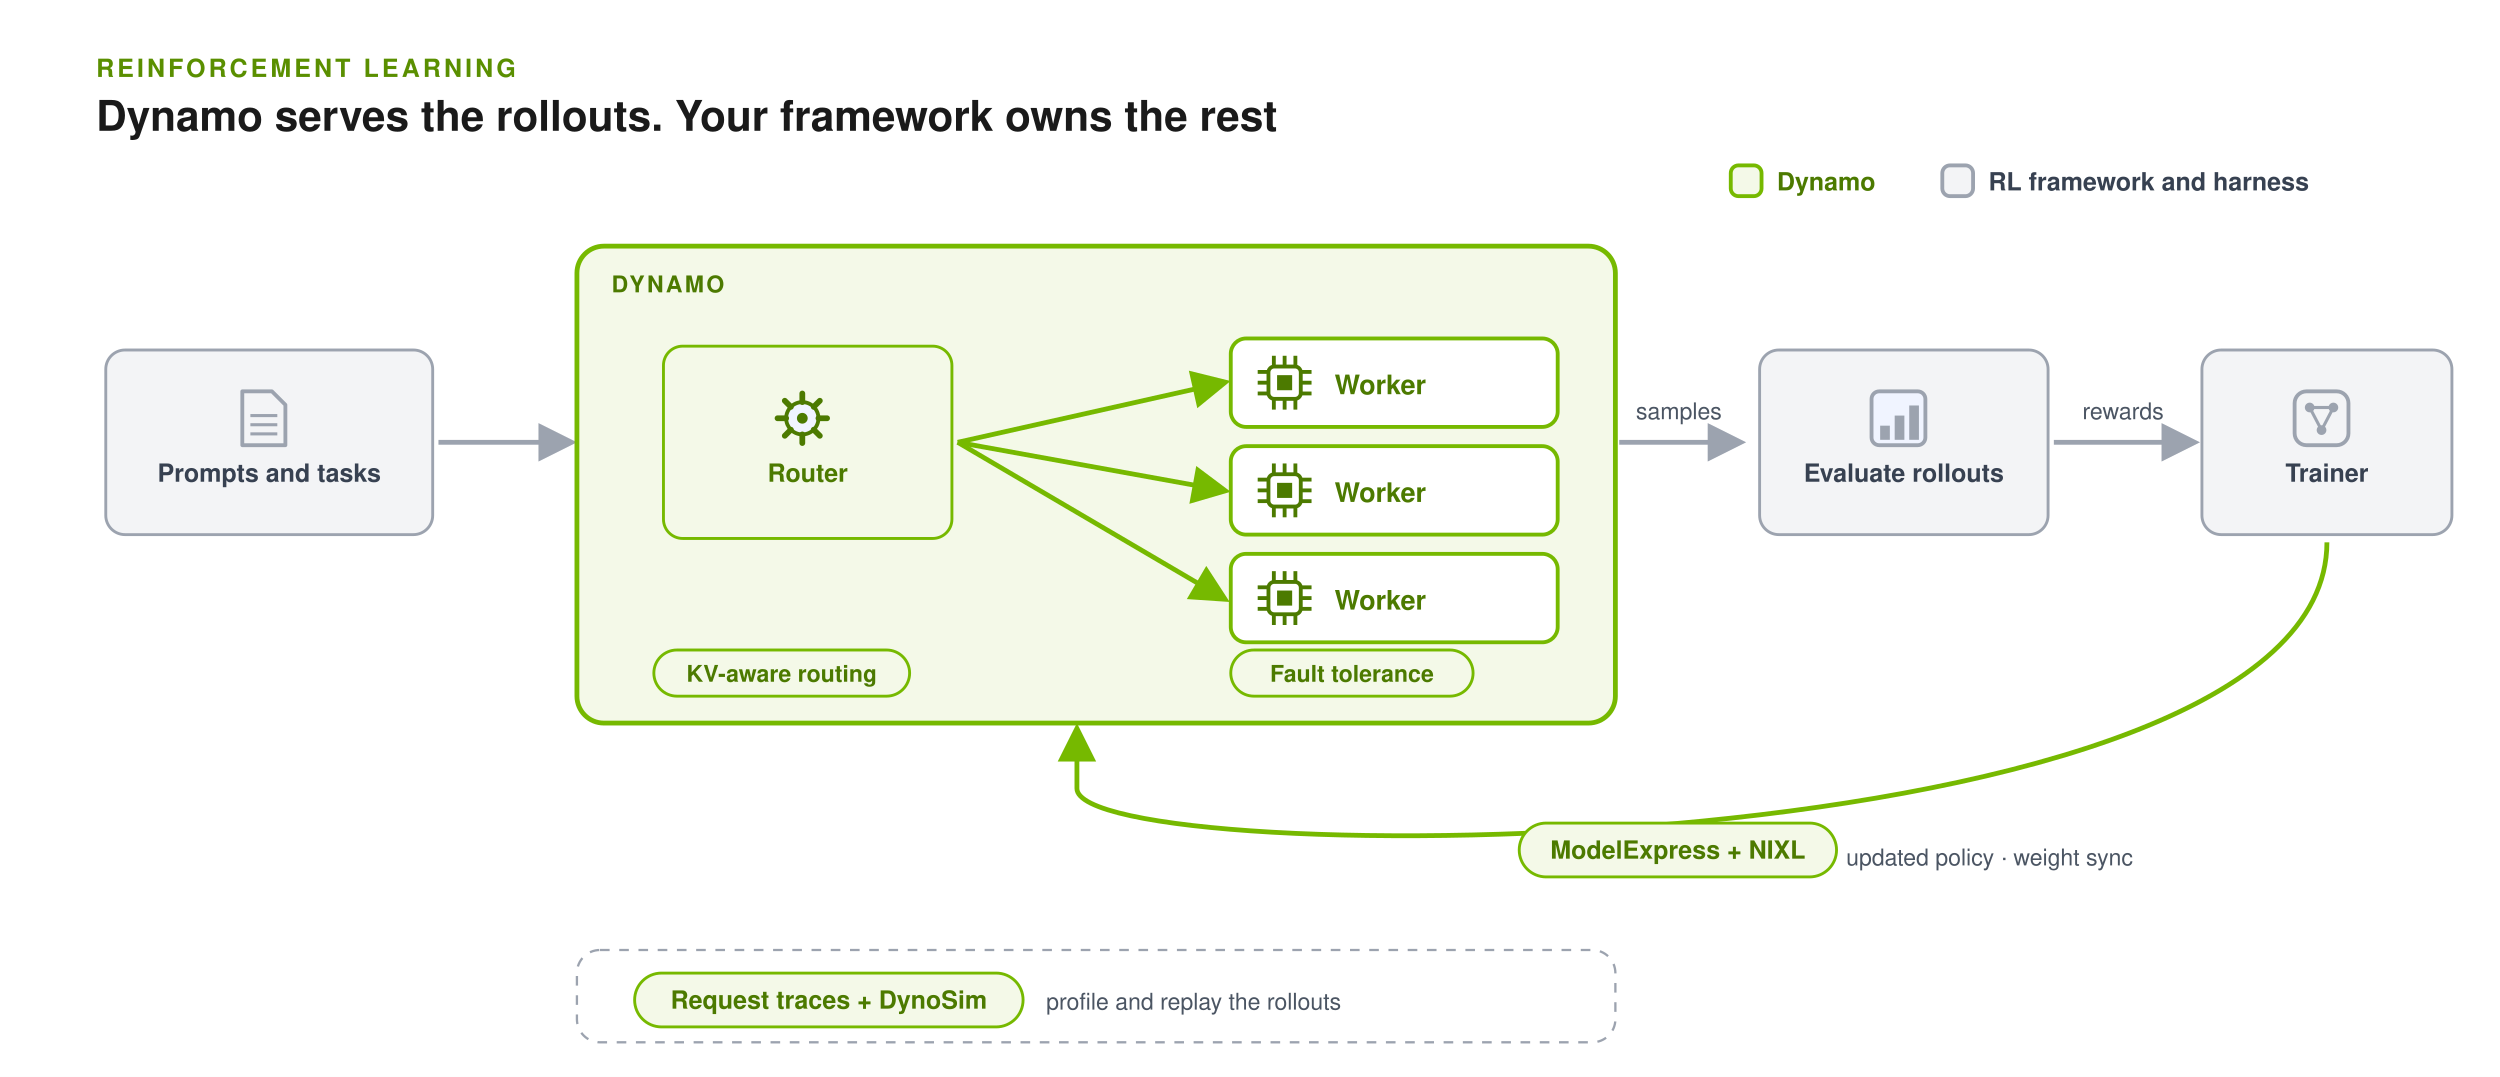
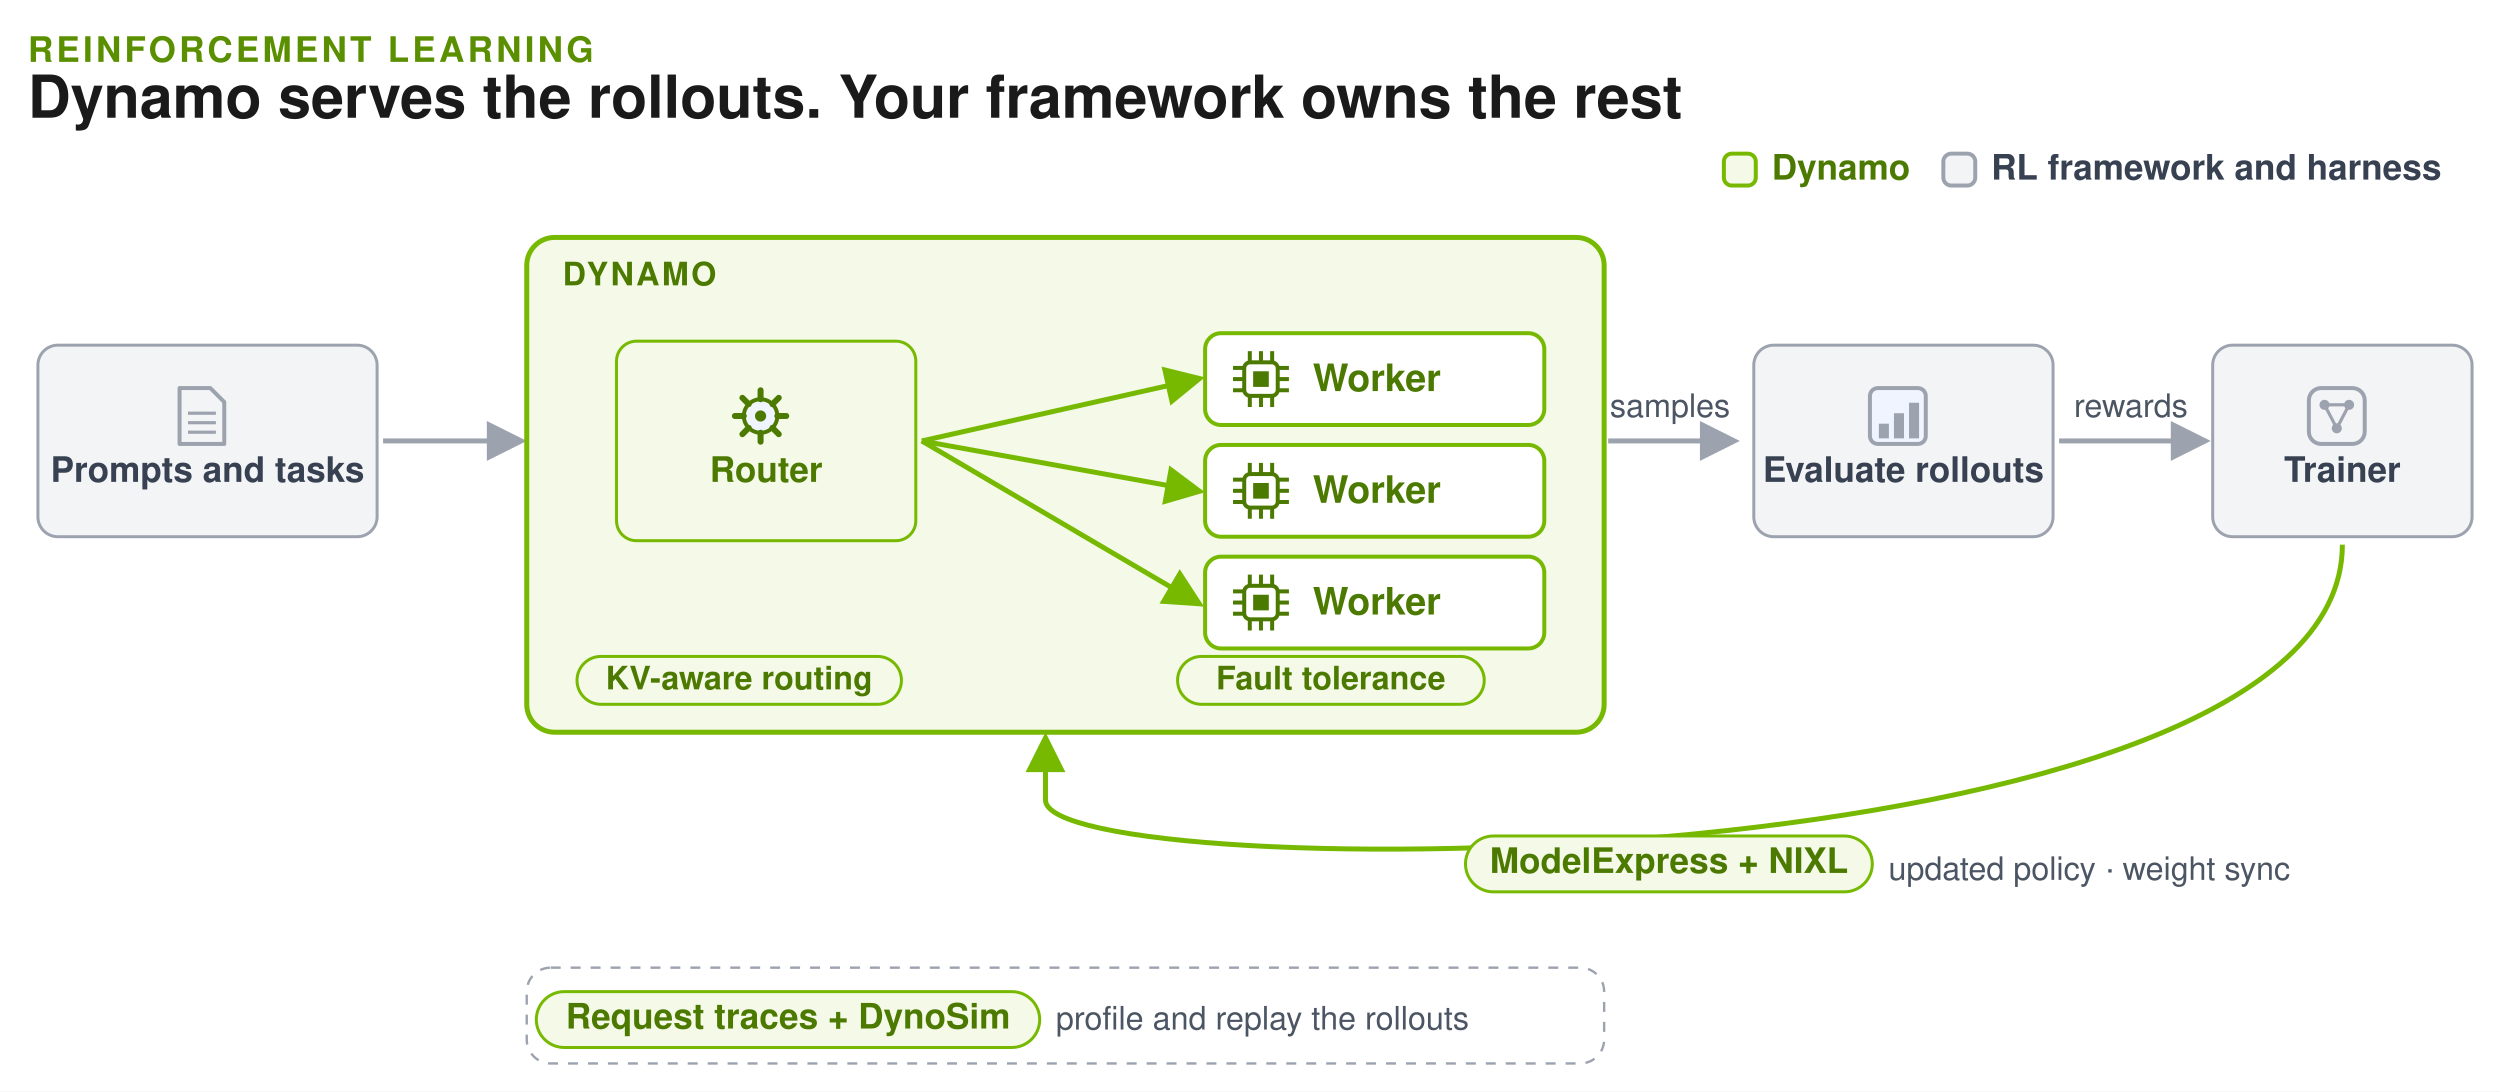
- <svg xmlns="http://www.w3.org/2000/svg" width="1300" height="560" viewBox="0 0 1300 560" role="img" aria-labelledby="title desc" font-family="Helvetica, Arial, sans-serif">
+ <svg xmlns="http://www.w3.org/2000/svg" width="1253" height="547" viewBox="36 9 1253 547" role="img" aria-labelledby="title desc" font-family="Helvetica, Arial, sans-serif">
  <defs>
    <marker id="arrow" viewBox="0 0 10 10" refX="8" refY="5" markerWidth="8" markerHeight="8" orient="auto">
      <path d="M0,0 L10,5 L0,10 z" fill="#234CDA" />
    </marker>
    <marker id="arrow-green" viewBox="0 0 10 10" refX="8" refY="5" markerWidth="8" markerHeight="8" orient="auto">
      <path d="M0,0 L10,5 L0,10 z" fill="#76B900" />
    </marker>
    <marker id="arrow-gray" viewBox="0 0 10 10" refX="8" refY="5" markerWidth="8" markerHeight="8" orient="auto">
      <path d="M0,0 L10,5 L0,10 z" fill="#9CA3AF" />
    </marker>
    <marker id="arrow-amber" viewBox="0 0 10 10" refX="8" refY="5" markerWidth="8" markerHeight="8" orient="auto">
      <path d="M0,0 L10,5 L0,10 z" fill="#D97706" />
    </marker>
    <marker id="arrow-green-start" viewBox="0 0 10 10" refX="8" refY="5" markerWidth="8" markerHeight="8" orient="auto-start-reverse">
      <path d="M0,0 L10,5 L0,10 z" fill="#76B900" />
    </marker>
  </defs>
-   <rect width="1300" height="560" fill="#FFFFFF" />
-   <text x="50" y="40" font-size="13" font-weight="700" letter-spacing="1.6" fill="#5A8F00">REINFORCEMENT LEARNING</text>
-   <text x="50" y="68" font-size="22" font-weight="700" fill="#1A1A1A">Dynamo serves the rollouts. Your framework owns the rest</text>
+   <rect x="36" y="9" width="1253" height="547" fill="#FFFFFF" />
+   <text x="50" y="40" font-size="17.6" font-weight="700" letter-spacing="1.6" fill="#5A8F00">REINFORCEMENT LEARNING</text>
+   <text x="50" y="68" font-size="29.7" font-weight="700" fill="#1A1A1A">Dynamo serves the rollouts. Your framework owns the rest</text>
  <rect x="900" y="86" width="16" height="16" rx="4" fill="#F4F9E8" stroke="#76B900" stroke-width="2" />
-   <text x="924" y="99" font-size="13" font-weight="700" fill="#4C7A00">Dynamo</text>
+   <text x="924" y="99" font-size="17.6" font-weight="700" fill="#4C7A00">Dynamo</text>
  <rect x="1010" y="86" width="16" height="16" rx="4" fill="#F3F4F6" stroke="#9CA3AF" stroke-width="2" />
-   <text x="1034" y="99" font-size="13" font-weight="700" fill="#374151">RL framework and harness</text>
+   <text x="1034" y="99" font-size="17.6" font-weight="700" fill="#374151">RL framework and harness</text>
  <rect x="55.0" y="182.0" width="170" height="96" rx="10" fill="#F3F4F6" stroke="#9CA3AF" stroke-width="1.5" />
  <path d="M126.0,203.5 L141.4,203.5 L148.4,210.5 L148.4,231.5 L126.0,231.5 Z" fill="#F3F4F6" stroke="#9CA3AF" stroke-width="2" stroke-linejoin="round" />
  <line x1="130.2" y1="216.1" x2="144.2" y2="216.1" stroke="#9CA3AF" stroke-width="1.6" />
  <line x1="130.2" y1="220.86" x2="144.2" y2="220.86" stroke="#9CA3AF" stroke-width="1.6" />
  <line x1="130.2" y1="225.62" x2="144.2" y2="225.62" stroke="#9CA3AF" stroke-width="1.6" />
-   <text x="140" y="250.5" font-size="13" font-weight="700" fill="#374151" text-anchor="middle">Prompts and tasks</text>
+   <text x="140" y="250.5" font-size="17.6" font-weight="700" fill="#374151" text-anchor="middle">Prompts and tasks</text>
  <line x1="228" y1="230" x2="296" y2="230" stroke="#9CA3AF" stroke-width="2.5" marker-end="url(#arrow-gray)" />
  <rect x="300" y="128" width="540" height="248" rx="14" fill="#F4F9E8" stroke="#76B900" stroke-width="2.5" />
-   <text x="318" y="152" font-size="12" font-weight="700" letter-spacing="1.2" fill="#4C7A00">DYNAMO</text>
+   <text x="318" y="152" font-size="16.2" font-weight="700" letter-spacing="1.2" fill="#4C7A00">DYNAMO</text>
  <rect x="345.0" y="180.0" width="150" height="100" rx="10" fill="#F4F9E8" stroke="#76B900" stroke-width="1.5" />
  <circle cx="417.2" cy="217.5" r="8.4" fill="#F0F4FF" stroke="#4C7A00" stroke-width="2" />
  <circle cx="417.2" cy="217.5" r="2.8" fill="#4C7A00" />
  <line x1="425.6" y1="217.5" x2="430.08" y2="217.5" stroke="#4C7A00" stroke-width="3" stroke-linecap="round" />
  <line x1="423.14" y1="223.44" x2="426.308" y2="226.608" stroke="#4C7A00" stroke-width="3" stroke-linecap="round" />
  <line x1="417.2" y1="225.9" x2="417.2" y2="230.38" stroke="#4C7A00" stroke-width="3" stroke-linecap="round" />
  <line x1="411.26" y1="223.44" x2="408.092" y2="226.608" stroke="#4C7A00" stroke-width="3" stroke-linecap="round" />
  <line x1="408.8" y1="217.5" x2="404.32" y2="217.5" stroke="#4C7A00" stroke-width="3" stroke-linecap="round" />
  <line x1="411.26" y1="211.56" x2="408.092" y2="208.392" stroke="#4C7A00" stroke-width="3" stroke-linecap="round" />
  <line x1="417.2" y1="209.1" x2="417.2" y2="204.62" stroke="#4C7A00" stroke-width="3" stroke-linecap="round" />
  <line x1="423.14" y1="211.56" x2="426.308" y2="208.392" stroke="#4C7A00" stroke-width="3" stroke-linecap="round" />
-   <text x="420" y="250.5" font-size="13" font-weight="700" fill="#4C7A00" text-anchor="middle">Router</text>
+   <text x="420" y="250.5" font-size="17.6" font-weight="700" fill="#4C7A00" text-anchor="middle">Router</text>
  <rect x="640" y="176" width="170" height="46" rx="8" fill="#FFFFFF" stroke="#76B900" stroke-width="2" />
  <rect x="659.6" y="190.6" width="16.8" height="16.8" rx="3" fill="#FFFFFF" stroke="#4C7A00" stroke-width="2" />
  <rect x="664.08" y="195.08" width="7.84" height="7.84" fill="#4C7A00" />
  <line x1="662.4" y1="185" x2="662.4" y2="190.6" stroke="#4C7A00" stroke-width="2" />
  <line x1="662.4" y1="207.4" x2="662.4" y2="213" stroke="#4C7A00" stroke-width="2" />
  <line x1="654" y1="193.4" x2="659.6" y2="193.4" stroke="#4C7A00" stroke-width="2" />
  <line x1="676.4" y1="193.4" x2="682" y2="193.4" stroke="#4C7A00" stroke-width="2" />
  <line x1="668.0" y1="185" x2="668.0" y2="190.6" stroke="#4C7A00" stroke-width="2" />
  <line x1="668.0" y1="207.4" x2="668.0" y2="213" stroke="#4C7A00" stroke-width="2" />
  <line x1="654" y1="199.0" x2="659.6" y2="199.0" stroke="#4C7A00" stroke-width="2" />
  <line x1="676.4" y1="199.0" x2="682" y2="199.0" stroke="#4C7A00" stroke-width="2" />
  <line x1="673.6" y1="185" x2="673.6" y2="190.6" stroke="#4C7A00" stroke-width="2" />
  <line x1="673.6" y1="207.4" x2="673.6" y2="213" stroke="#4C7A00" stroke-width="2" />
  <line x1="654" y1="204.6" x2="659.6" y2="204.6" stroke="#4C7A00" stroke-width="2" />
  <line x1="676.4" y1="204.6" x2="682" y2="204.6" stroke="#4C7A00" stroke-width="2" />
-   <text x="694" y="205" font-size="14" font-weight="700" fill="#4C7A00">Worker</text>
+   <text x="694" y="205" font-size="18.9" font-weight="700" fill="#4C7A00">Worker</text>
  <line x1="498" y1="230" x2="636" y2="199" stroke="#76B900" stroke-width="2.5" marker-end="url(#arrow-green)" />
  <rect x="640" y="232" width="170" height="46" rx="8" fill="#FFFFFF" stroke="#76B900" stroke-width="2" />
  <rect x="659.6" y="246.6" width="16.8" height="16.8" rx="3" fill="#FFFFFF" stroke="#4C7A00" stroke-width="2" />
  <rect x="664.08" y="251.08" width="7.84" height="7.84" fill="#4C7A00" />
  <line x1="662.4" y1="241" x2="662.4" y2="246.6" stroke="#4C7A00" stroke-width="2" />
  <line x1="662.4" y1="263.4" x2="662.4" y2="269" stroke="#4C7A00" stroke-width="2" />
  <line x1="654" y1="249.4" x2="659.6" y2="249.4" stroke="#4C7A00" stroke-width="2" />
  <line x1="676.4" y1="249.4" x2="682" y2="249.4" stroke="#4C7A00" stroke-width="2" />
  <line x1="668.0" y1="241" x2="668.0" y2="246.6" stroke="#4C7A00" stroke-width="2" />
  <line x1="668.0" y1="263.4" x2="668.0" y2="269" stroke="#4C7A00" stroke-width="2" />
  <line x1="654" y1="255.0" x2="659.6" y2="255.0" stroke="#4C7A00" stroke-width="2" />
  <line x1="676.4" y1="255.0" x2="682" y2="255.0" stroke="#4C7A00" stroke-width="2" />
  <line x1="673.6" y1="241" x2="673.6" y2="246.6" stroke="#4C7A00" stroke-width="2" />
  <line x1="673.6" y1="263.4" x2="673.6" y2="269" stroke="#4C7A00" stroke-width="2" />
  <line x1="654" y1="260.6" x2="659.6" y2="260.6" stroke="#4C7A00" stroke-width="2" />
  <line x1="676.4" y1="260.6" x2="682" y2="260.6" stroke="#4C7A00" stroke-width="2" />
-   <text x="694" y="261" font-size="14" font-weight="700" fill="#4C7A00">Worker</text>
+   <text x="694" y="261" font-size="18.9" font-weight="700" fill="#4C7A00">Worker</text>
  <line x1="498" y1="230" x2="636" y2="255" stroke="#76B900" stroke-width="2.5" marker-end="url(#arrow-green)" />
  <rect x="640" y="288" width="170" height="46" rx="8" fill="#FFFFFF" stroke="#76B900" stroke-width="2" />
  <rect x="659.6" y="302.6" width="16.8" height="16.8" rx="3" fill="#FFFFFF" stroke="#4C7A00" stroke-width="2" />
  <rect x="664.08" y="307.08" width="7.84" height="7.84" fill="#4C7A00" />
  <line x1="662.4" y1="297" x2="662.4" y2="302.6" stroke="#4C7A00" stroke-width="2" />
  <line x1="662.4" y1="319.4" x2="662.4" y2="325" stroke="#4C7A00" stroke-width="2" />
  <line x1="654" y1="305.4" x2="659.6" y2="305.4" stroke="#4C7A00" stroke-width="2" />
  <line x1="676.4" y1="305.4" x2="682" y2="305.4" stroke="#4C7A00" stroke-width="2" />
  <line x1="668.0" y1="297" x2="668.0" y2="302.6" stroke="#4C7A00" stroke-width="2" />
  <line x1="668.0" y1="319.4" x2="668.0" y2="325" stroke="#4C7A00" stroke-width="2" />
  <line x1="654" y1="311.0" x2="659.6" y2="311.0" stroke="#4C7A00" stroke-width="2" />
  <line x1="676.4" y1="311.0" x2="682" y2="311.0" stroke="#4C7A00" stroke-width="2" />
  <line x1="673.6" y1="297" x2="673.6" y2="302.6" stroke="#4C7A00" stroke-width="2" />
  <line x1="673.6" y1="319.4" x2="673.6" y2="325" stroke="#4C7A00" stroke-width="2" />
  <line x1="654" y1="316.6" x2="659.6" y2="316.6" stroke="#4C7A00" stroke-width="2" />
  <line x1="676.4" y1="316.6" x2="682" y2="316.6" stroke="#4C7A00" stroke-width="2" />
-   <text x="694" y="317" font-size="14" font-weight="700" fill="#4C7A00">Worker</text>
+   <text x="694" y="317" font-size="18.9" font-weight="700" fill="#4C7A00">Worker</text>
  <line x1="498" y1="230" x2="636" y2="311" stroke="#76B900" stroke-width="2.5" marker-end="url(#arrow-green)" />
-   <rect x="340" y="338" width="133" height="24" rx="12.0" fill="#F4F9E8" stroke="#76B900" stroke-width="1.5" />
-   <text x="406.5" y="354.5" font-size="12" font-weight="700" fill="#4C7A00" text-anchor="middle">KV-aware routing</text>
-   <rect x="640" y="338" width="126" height="24" rx="12.0" fill="#F4F9E8" stroke="#76B900" stroke-width="1.5" />
-   <text x="703.0" y="354.5" font-size="12" font-weight="700" fill="#4C7A00" text-anchor="middle">Fault tolerance</text>
+   <rect x="325.2" y="338" width="162.6" height="24" rx="12.0" fill="#F4F9E8" stroke="#76B900" stroke-width="1.5" />
+   <text x="406.5" y="354.5" font-size="16.2" font-weight="700" fill="#4C7A00" text-anchor="middle">KV-aware routing</text>
+   <rect x="626.2" y="338" width="153.7" height="24" rx="12.0" fill="#F4F9E8" stroke="#76B900" stroke-width="1.5" />
+   <text x="703.0" y="354.5" font-size="16.2" font-weight="700" fill="#4C7A00" text-anchor="middle">Fault tolerance</text>
  <line x1="842" y1="230" x2="904" y2="230" stroke="#9CA3AF" stroke-width="2.5" marker-end="url(#arrow-gray)" />
-   <text x="873" y="218" font-size="12" fill="#4B5563" text-anchor="middle">samples</text>
+   <text x="873" y="218" font-size="16.2" fill="#4B5563" text-anchor="middle">samples</text>
  <rect x="915.0" y="182.0" width="150" height="96" rx="10" fill="#F3F4F6" stroke="#9CA3AF" stroke-width="1.5" />
  <rect x="973.2" y="203.5" width="28" height="28" rx="4" fill="#F0F4FF" stroke="#9CA3AF" stroke-width="2" />
  <rect x="977.68" y="221.35" width="5.04" height="7.35" fill="#9CA3AF" />
  <rect x="985.24" y="216.1" width="5.04" height="12.6" fill="#9CA3AF" />
  <rect x="992.8" y="210.85" width="5.04" height="17.85" fill="#9CA3AF" />
-   <text x="990" y="250.5" font-size="13" font-weight="700" fill="#374151" text-anchor="middle">Evaluate rollouts</text>
+   <text x="990" y="250.5" font-size="17.6" font-weight="700" fill="#374151" text-anchor="middle">Evaluate rollouts</text>
  <line x1="1068" y1="230" x2="1140" y2="230" stroke="#9CA3AF" stroke-width="2.5" marker-end="url(#arrow-gray)" />
  <rect x="1145.0" y="182.0" width="130" height="96" rx="10" fill="#F3F4F6" stroke="#9CA3AF" stroke-width="1.5" />
  <rect x="1193.2" y="203.5" width="28" height="28" rx="6.16" fill="#F3F4F6" stroke="#9CA3AF" stroke-width="2" />
  <polyline points="1201.04,211.9 1213.36,211.9 1207.2,223.66 1201.04,211.9" fill="none" stroke="#9CA3AF" stroke-width="1.6" />
  <circle cx="1201.04" cy="211.9" r="2.52" fill="#9CA3AF" />
  <circle cx="1213.36" cy="211.9" r="2.52" fill="#9CA3AF" />
  <circle cx="1207.2" cy="223.66" r="2.52" fill="#9CA3AF" />
-   <text x="1210" y="250.5" font-size="13" font-weight="700" fill="#374151" text-anchor="middle">Trainer</text>
+   <text x="1210" y="250.5" font-size="17.6" font-weight="700" fill="#374151" text-anchor="middle">Trainer</text>
  <path d="M1210,282 C1210,454 560,454 560,410 L560,380" fill="none" stroke="#76B900" stroke-width="2.5" marker-end="url(#arrow-green)" />
-   <rect x="790" y="428" width="165" height="28" rx="14.0" fill="#F4F9E8" stroke="#76B900" stroke-width="1.5" />
-   <text x="872.5" y="446.5" font-size="13" font-weight="700" fill="#4C7A00" text-anchor="middle">ModelExpress + NIXL</text>
-   <text x="960" y="450" font-size="12" fill="#4B5563">updated policy · weight sync</text>
+   <rect x="770.5" y="428" width="203.9" height="28" rx="14.0" fill="#F4F9E8" stroke="#76B900" stroke-width="1.5" />
+   <text x="872.5" y="446.5" font-size="17.6" font-weight="700" fill="#4C7A00" text-anchor="middle">ModelExpress + NIXL</text>
+   <text x="982.5" y="450" font-size="16.2" fill="#4B5563">updated policy · weight sync</text>
  <rect x="300" y="494" width="540" height="48" rx="12" fill="#FFFFFF" stroke="#9CA3AF" stroke-width="1.2" stroke-dasharray="5 5" />
-   <rect x="330" y="506" width="202" height="28" rx="14.0" fill="#F4F9E8" stroke="#76B900" stroke-width="1.5" />
-   <text x="431.0" y="524.5" font-size="13" font-weight="700" fill="#4C7A00" text-anchor="middle">Request traces + DynoSim</text>
-   <text x="544" y="525" font-size="12" fill="#4B5563">profile and replay the rollouts</text>
-   <text x="1104" y="218" font-size="12" fill="#4B5563" text-anchor="middle">rewards</text>
+   <rect x="304.8" y="506" width="252.3" height="28" rx="14.0" fill="#F4F9E8" stroke="#76B900" stroke-width="1.5" />
+   <text x="431.0" y="524.5" font-size="17.6" font-weight="700" fill="#4C7A00" text-anchor="middle">Request traces + DynoSim</text>
+   <text x="565.2" y="525" font-size="16.2" fill="#4B5563">profile and replay the rollouts</text>
+   <text x="1104" y="218" font-size="16.2" fill="#4B5563" text-anchor="middle">rewards</text>
</svg>
